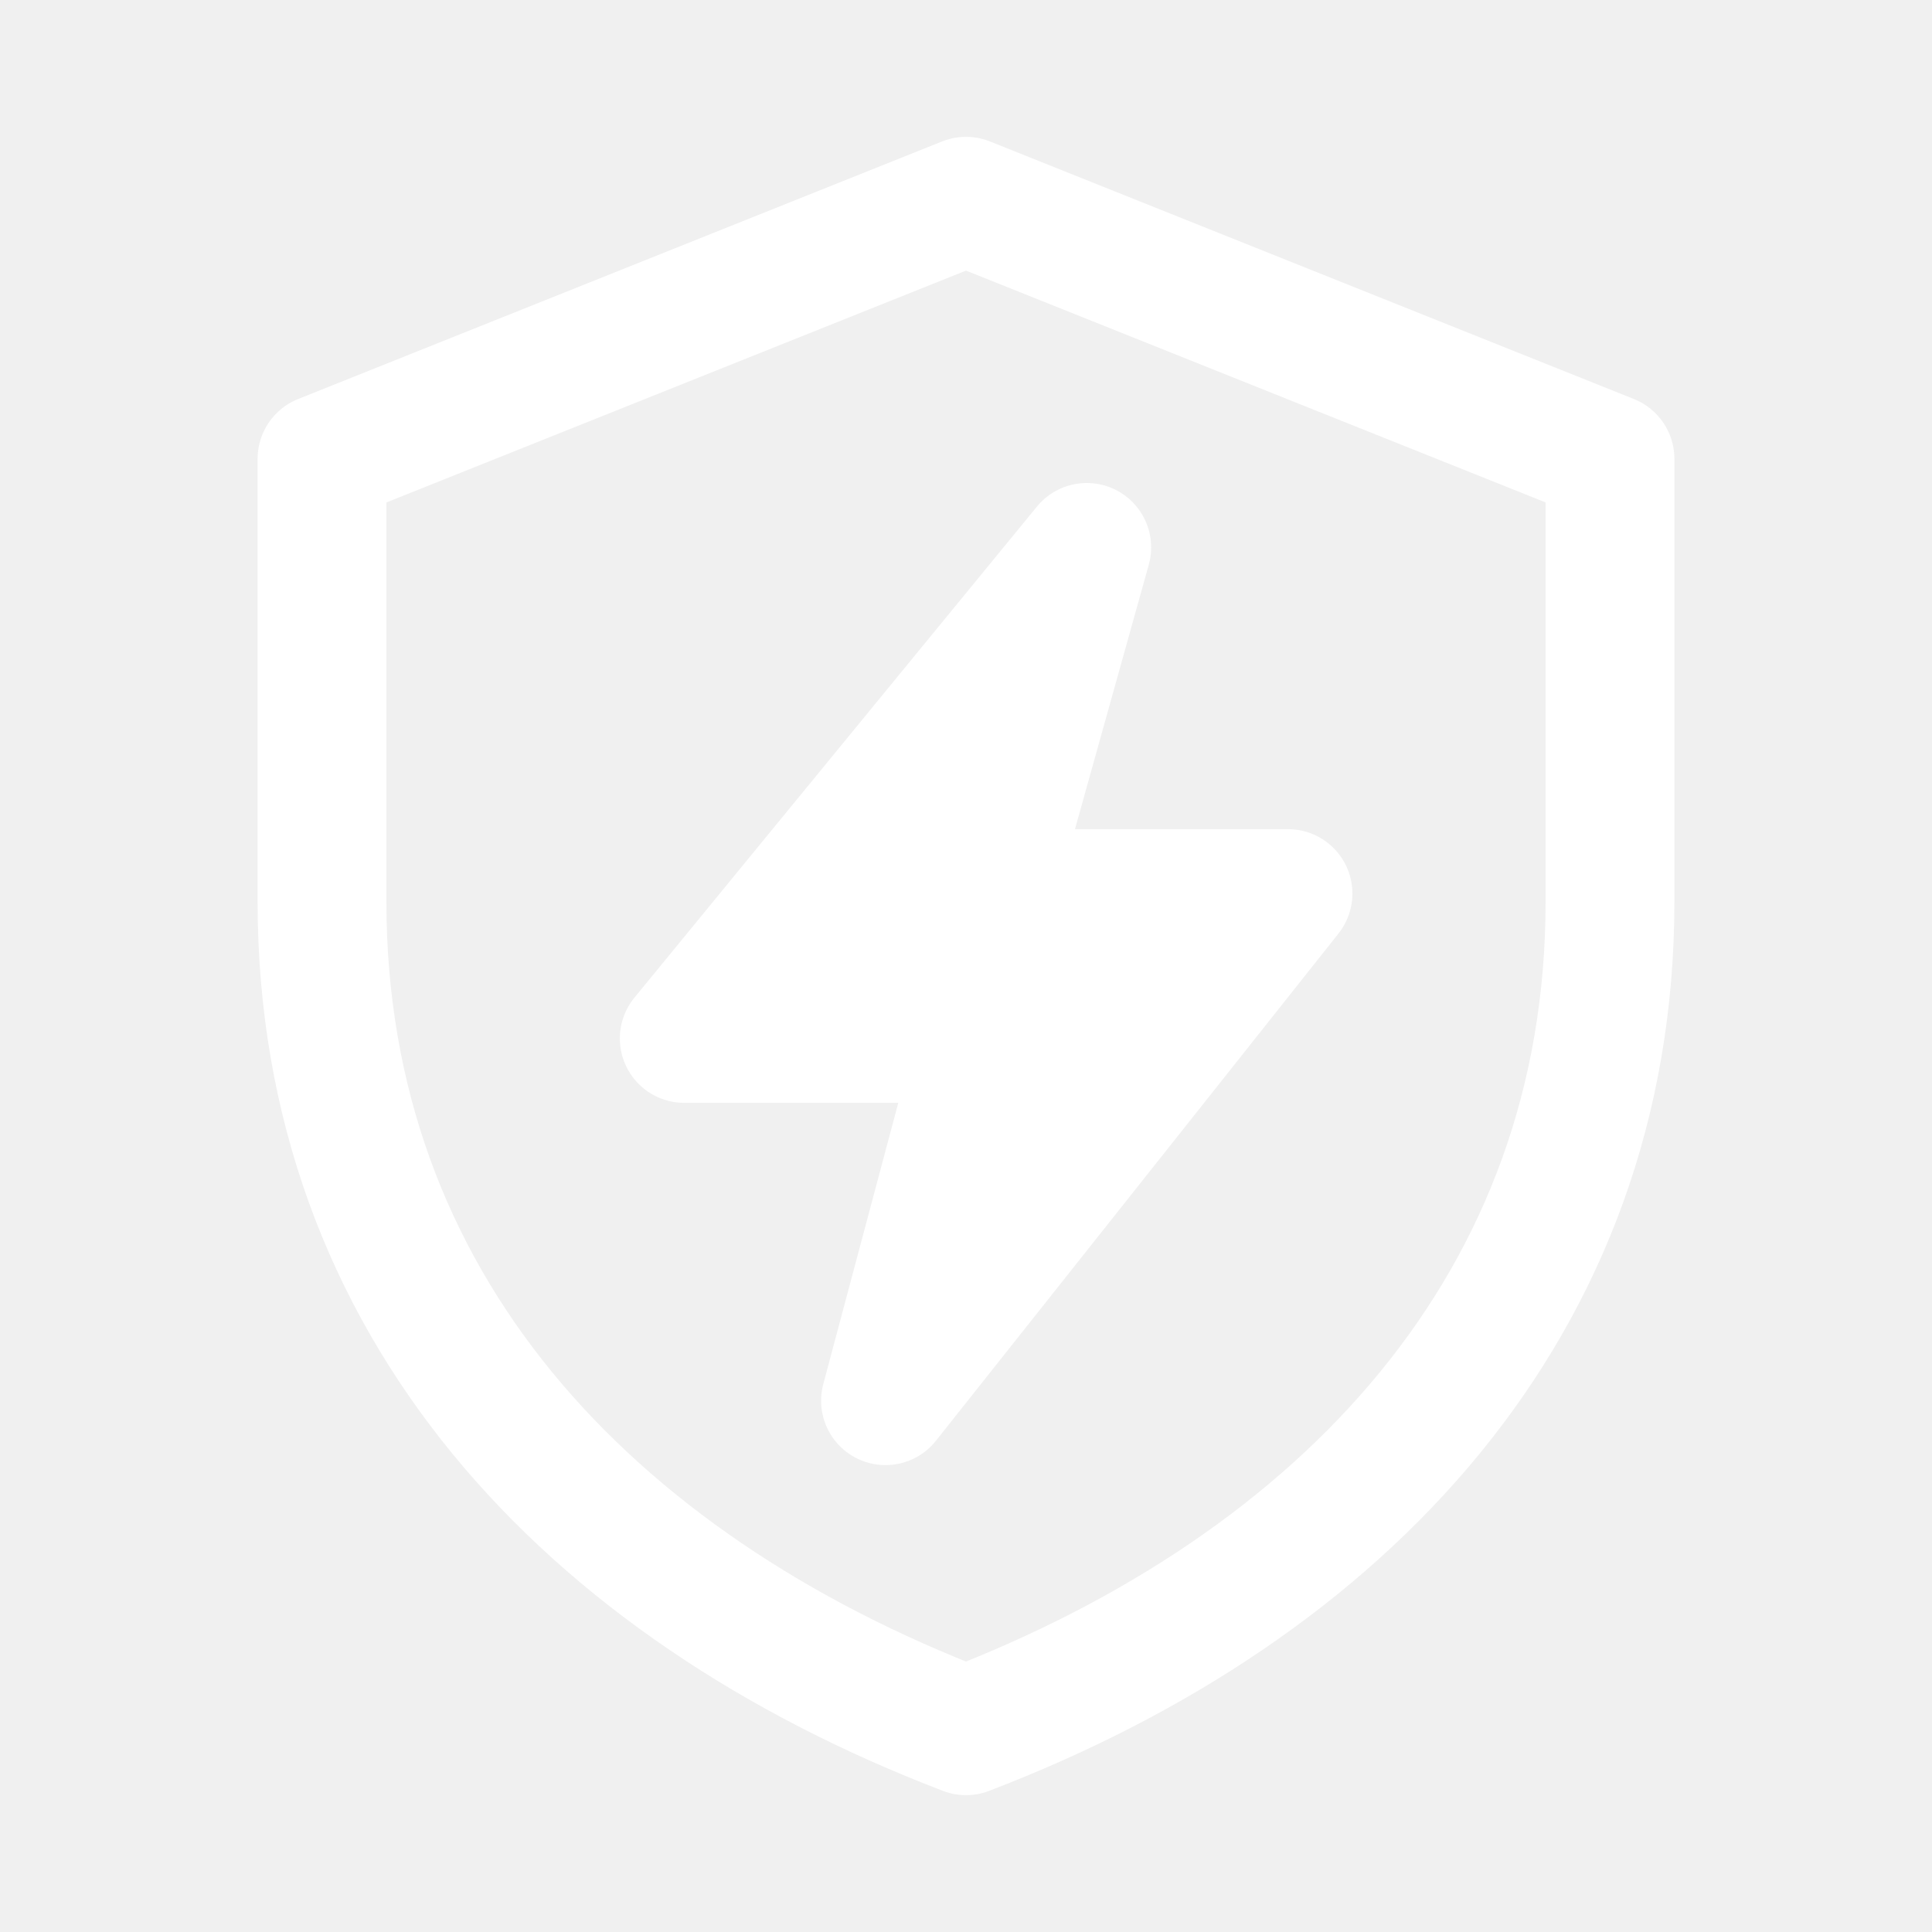
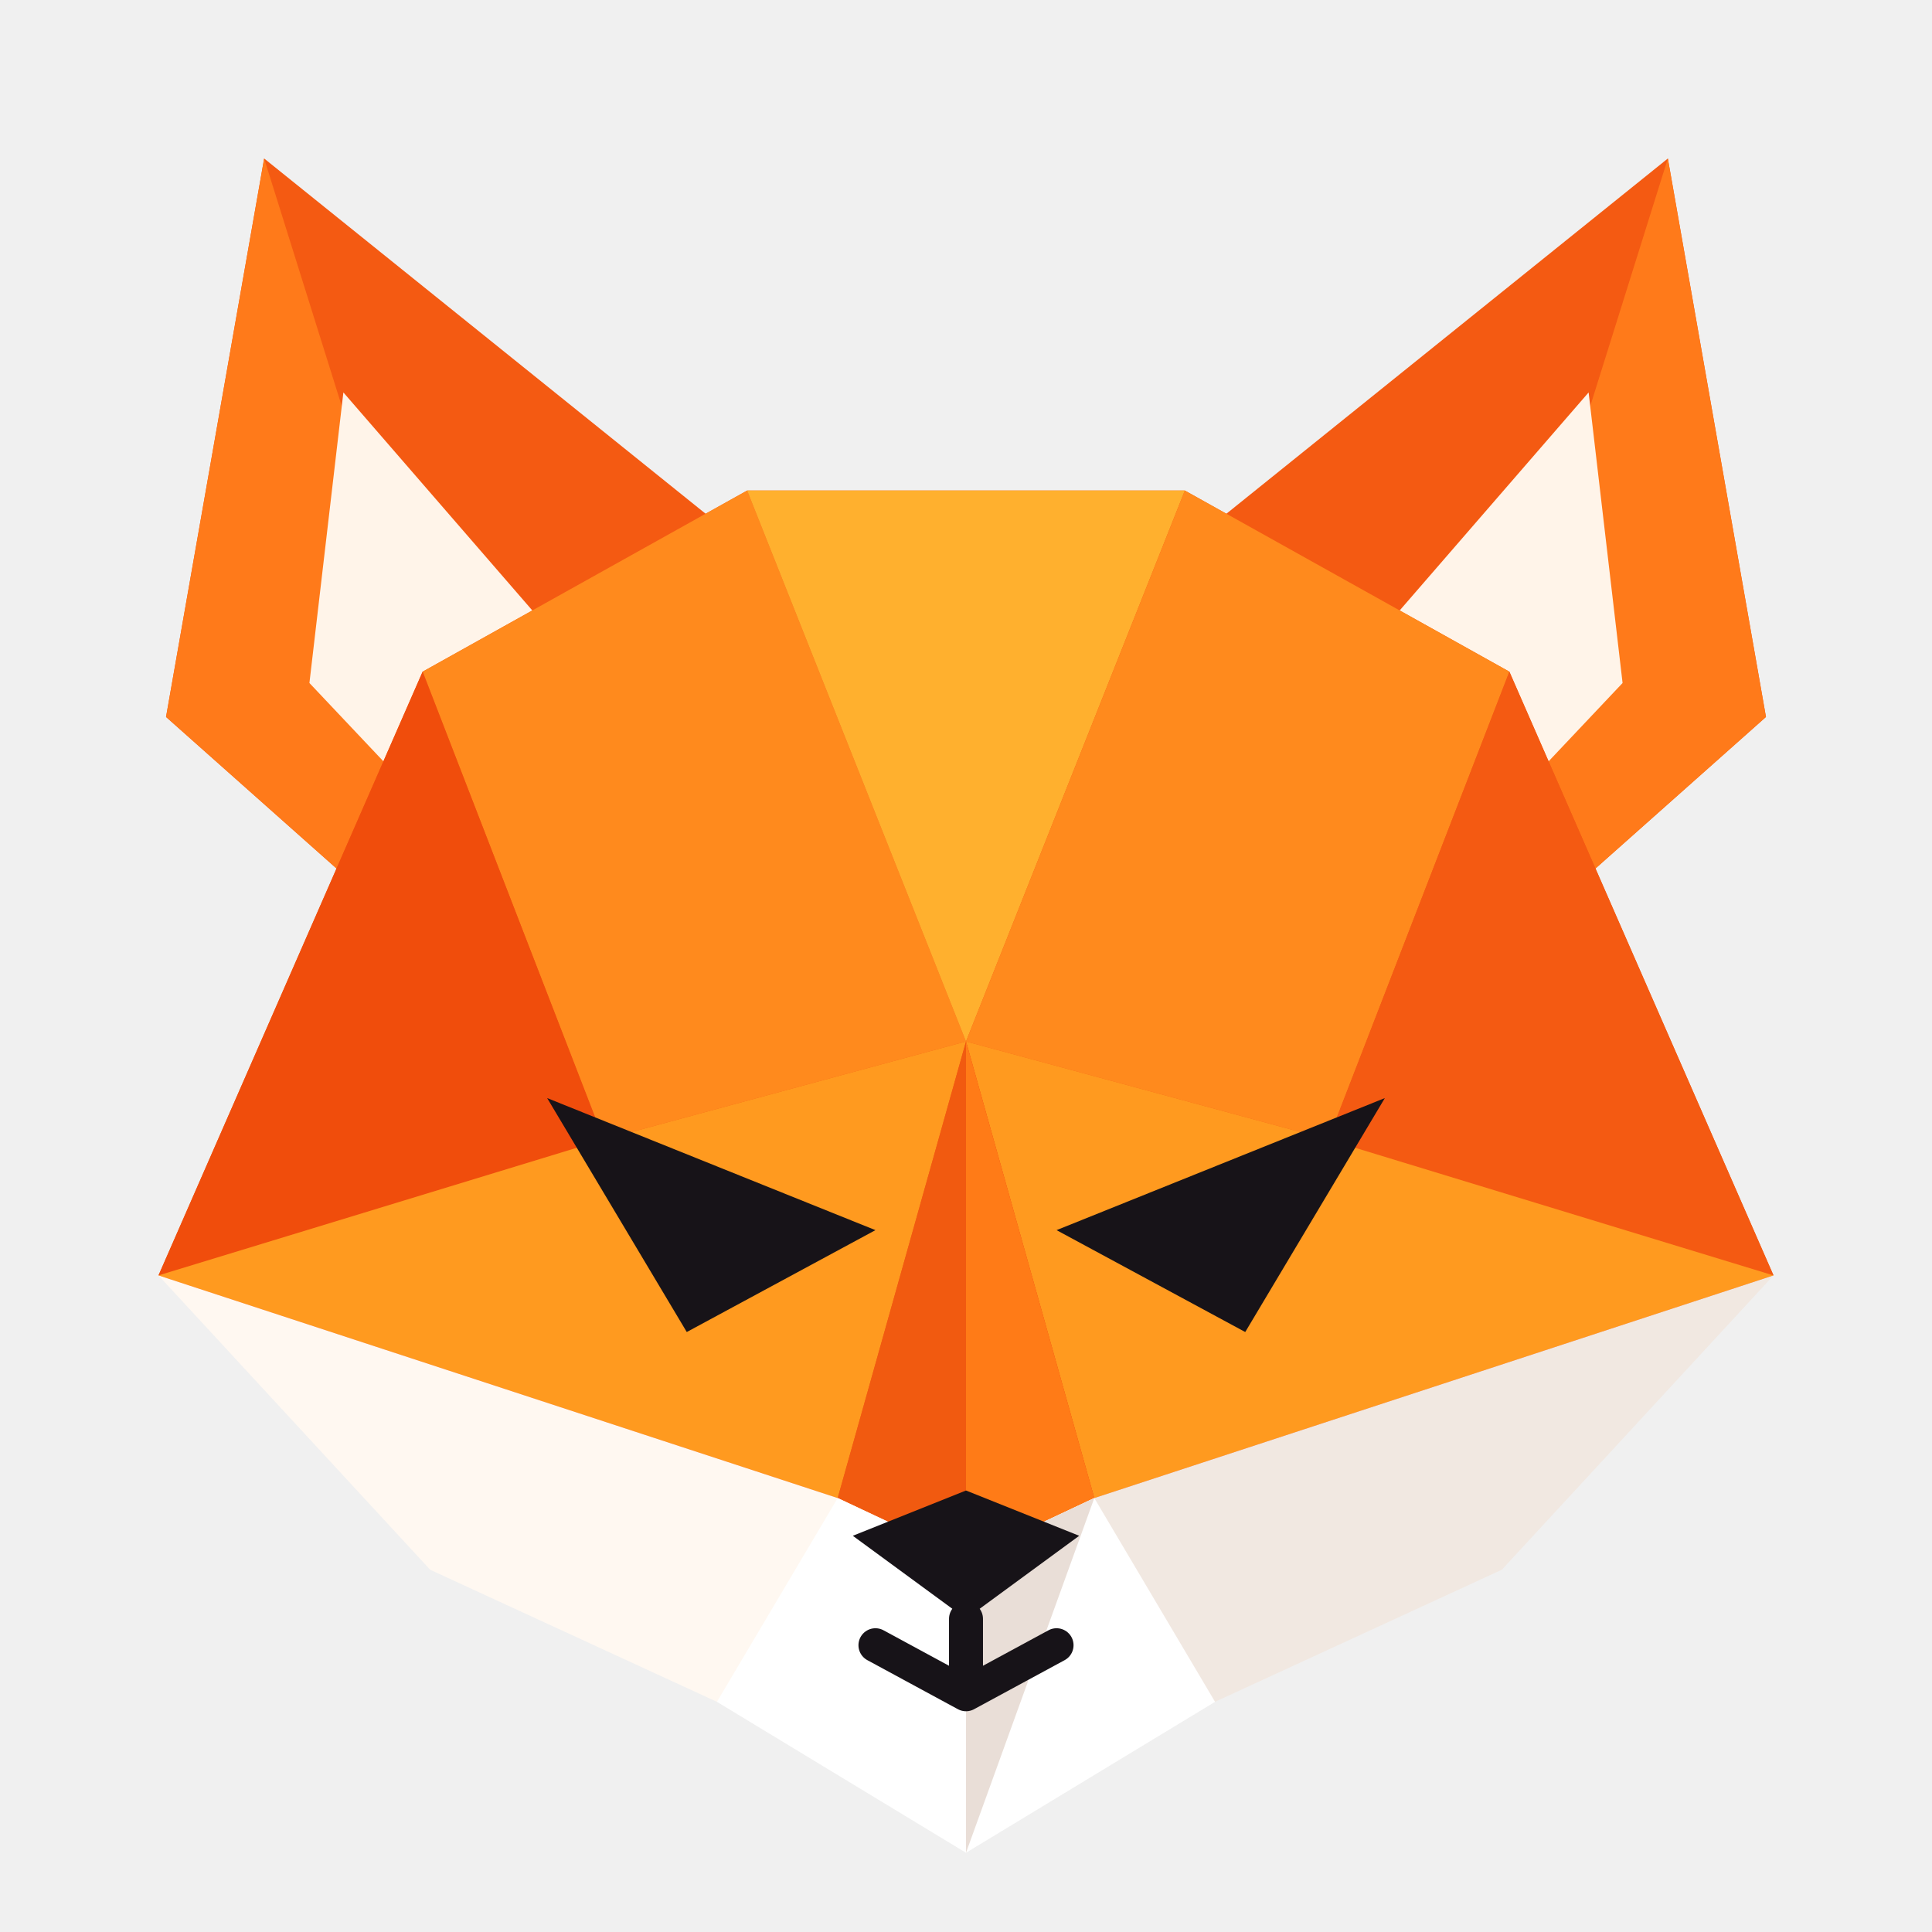
- <svg xmlns="http://www.w3.org/2000/svg" viewBox="0 0 24 24" width="24" height="24" fill="none" stroke="white" stroke-width="1.6" stroke-linecap="round" stroke-linejoin="round">
-   <path d="M12 2.5 20 5.7v5.5            c0 5-3.3 8.5-8 10.3            -4.7-1.8-8-5.3-8-10.3V5.7L12 2.5Z" />
-   <path d="m13.5 6.8-5 6.1h3.7l-1.2 4.5            5-6.3h-3.7l1.2-4.3Z" fill="white" stroke="white" />
+ <svg xmlns="http://www.w3.org/2000/svg" viewBox="0 0 512 512" role="img" aria-label="Geometric orange fox head logo">
+   <g stroke="none">
+     <path fill="#F45A12" d="M70 42 198 145 143 278 44 190Z" />
+     <path fill="#FF7A1A" d="M70 42 112 176 143 278 44 190Z" />
+     <path fill="#FFF4E9" d="M91 104 143 164 133 235 82 181Z" />
+     <path fill="#F45A12" d="M442 42 314 145 369 278 468 190Z" />
+     <path fill="#FF7A1A" d="M442 42 400 176 369 278 468 190Z" />
+     <path fill="#FFF4E9" d="M421 104 369 164 379 235 430 181Z" />
+     <path fill="#F45A12" d="M112 178 198 130 314 130 400 178 470 338 350 390 256 458 162 390 42 338Z" />
+     <path fill="#FF8A1D" d="M112 178 198 130 256 276 160 302Z" />
+     <path fill="#FFB02E" d="M198 130 314 130 256 276Z" />
+     <path fill="#FF8A1D" d="M314 130 400 178 352 302 256 276Z" />
+     <path fill="#F04D0C" d="M112 178 160 302 42 338Z" />
+     <path fill="#FF9A1F" d="M160 302 256 276 222 397 42 338Z" />
+     <path fill="#F45A12" d="M400 178 470 338 352 302Z" />
+     <path fill="#FF9A1F" d="M352 302 470 338 290 397 256 276Z" />
+     <path fill="#F15A10" d="M256 276 222 397 256 414 290 397Z" />
+     <path fill="#FF7B17" d="M256 276 290 397 256 414Z" />
+     <path fill="#171318" d="m145 291 87 35-50 27Z" />
+     <path fill="#171318" d="m367 291-87 35 50 27Z" />
+     <path fill="#FFF8F1" d="m42 338 180 59 34 16-66 38-76-35Z" />
+     <path fill="#F1E8E1" d="m470 338-180 59-34 16 66 38 76-35Z" />
+     <path fill="#FFFFFF" d="m222 397 34 16 34-16 32 54-66 40-66-40Z" />
+     <path fill="#E9DED7" d="m256 413 34-16-34 94Z" />
+     <path fill="#171318" d="m226 407 30-12 30 12-30 22Z" />
+     <path fill="none" stroke="#171318" stroke-width="9" stroke-linecap="round" stroke-linejoin="round" d="M256 429v20m0 0-24-13m24 13 24-13" />
+   </g>
</svg>
